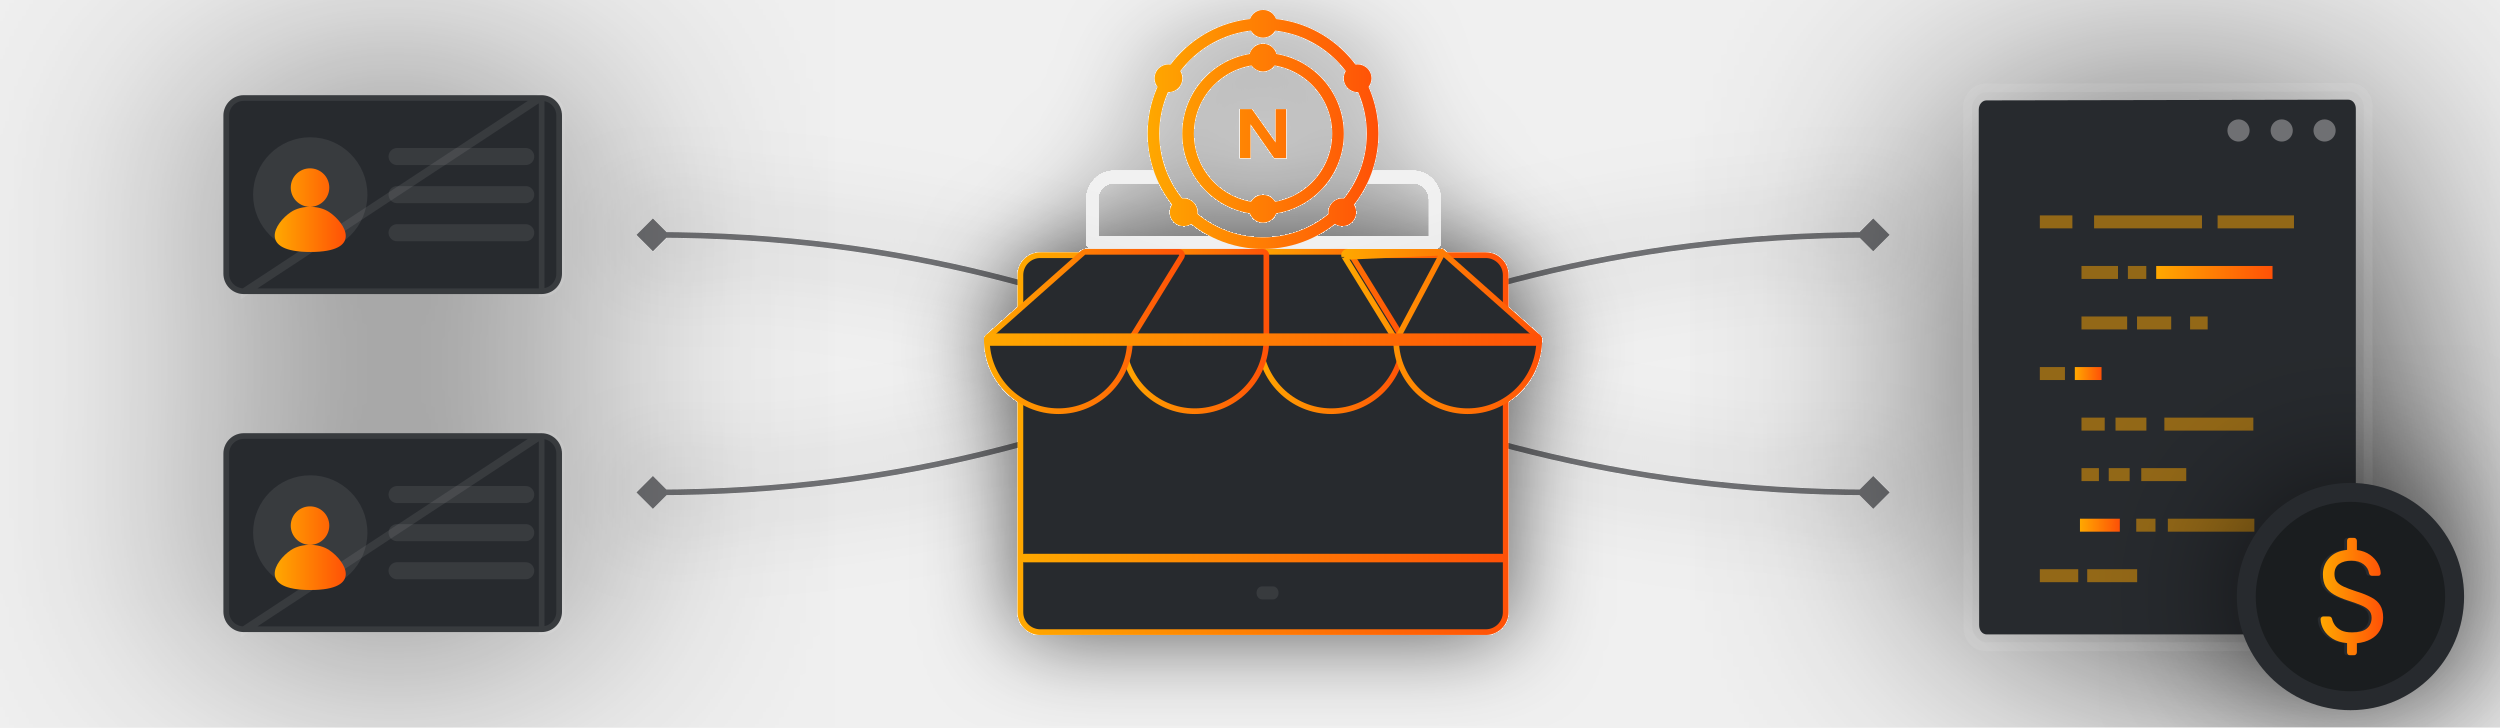
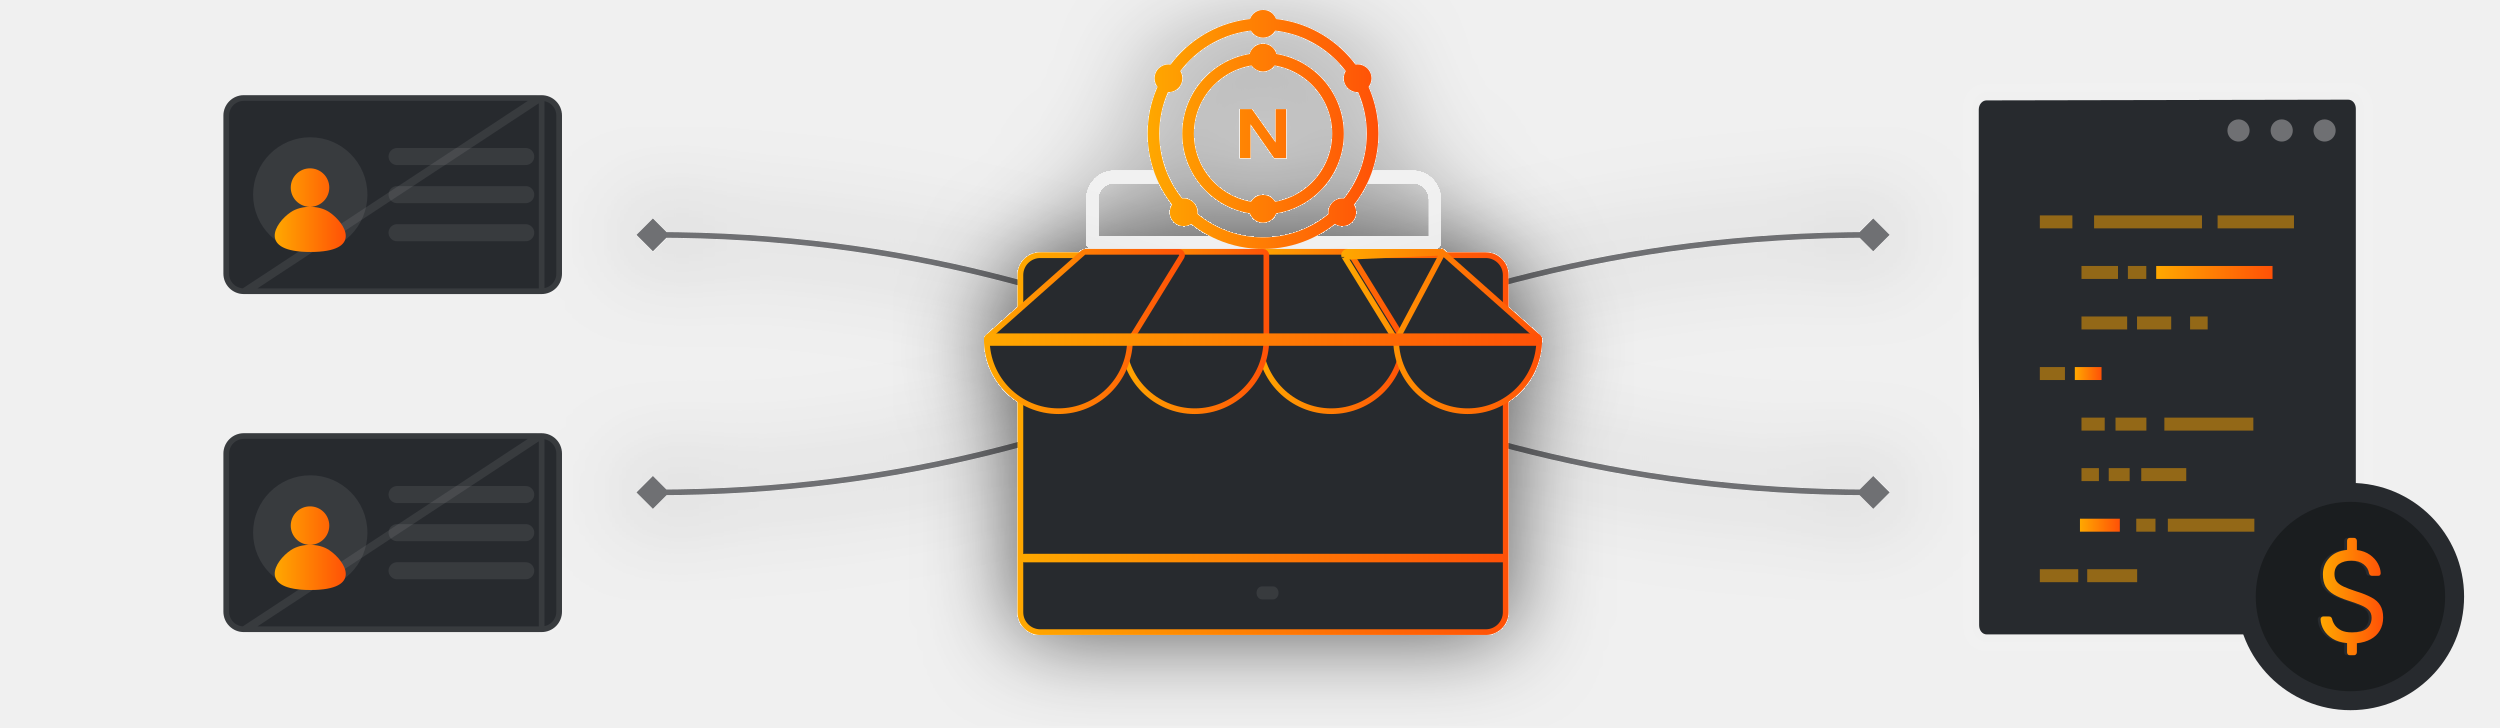
<svg xmlns="http://www.w3.org/2000/svg" width="440" height="128" viewBox="0 0 440 128" fill="none">
  <g clip-path="url(#clip0_1_72)">
    <g filter="url(#filter0_d_1_72)">
      <path d="M112.024 86.667L114.911 89.553L117.798 86.667L114.911 83.78L112.024 86.667ZM332.575 41.334L329.688 38.447L326.801 41.334L329.688 44.221L332.575 41.334ZM114.911 87.167C160.999 87.167 191.503 75.805 222.075 64.469C252.632 53.139 283.26 41.834 329.688 41.834V40.834C283.07 40.834 252.301 52.195 221.728 63.532C191.169 74.862 160.808 86.167 114.911 86.167V87.167Z" fill="#6F7073" />
    </g>
-     <g filter="url(#filter1_d_1_72)">
+     <g filter="url(#nitronFilter2)">
      <path d="M112.024 41.334L114.911 38.447L117.798 41.334L114.911 44.221L112.024 41.334ZM332.575 86.666L329.688 89.553L326.801 86.666L329.688 83.78L332.575 86.666ZM114.911 40.834C160.999 40.834 191.503 52.196 222.075 63.531C252.632 74.861 283.26 86.166 329.688 86.166V87.166C283.07 87.166 252.301 75.805 221.728 64.469C191.169 53.138 160.808 41.834 114.911 41.834V40.834Z" fill="#6F7073" />
    </g>
-     <g filter="url(#filter2_d_1_72)">
+     <g filter="url(#nitronFilter1)">
      <path d="M348.327 73.755V110.053C348.327 110.952 348.905 111.659 349.676 111.659H413.276C413.982 111.659 414.625 110.952 414.625 110.053V19.147C414.625 18.248 414.046 17.541 413.276 17.541L349.611 17.67C348.905 17.67 348.262 18.376 348.262 19.276V59.171C348.262 64.082 348.327 69.899 348.327 73.755Z" fill="#272A2E" />
      <path d="M413.621 14.601L349.461 14.731C347.324 14.731 345.511 16.609 345.511 18.941V82.691C345.511 83.403 345.558 83.986 346.27 83.986C346.982 83.986 347.072 83.403 347.072 82.691V18.876C347.072 17.953 348.044 16.227 349.461 16.227L413.621 16.098C415.089 16.098 416.01 17.84 416.01 18.747V110.392C416.01 111.633 414.571 113.04 413.621 113.04H349.525C348.537 113.04 347.136 111.741 347.136 110.392V73.798C347.136 73.086 347.062 72.503 346.35 72.503C345.59 72.503 345.576 73.086 345.576 73.798V110.392C345.576 112.723 347.324 114.601 349.525 114.601H413.621C415.757 114.601 417.57 112.723 417.57 110.392V85.91V18.811C417.57 16.48 415.822 14.601 413.621 14.601Z" fill="white" fill-opacity="0.08" />
      <path d="M392.028 22.94C392.023 23.327 392.133 23.706 392.344 24.03C392.556 24.354 392.859 24.608 393.215 24.759C393.571 24.911 393.964 24.953 394.344 24.88C394.723 24.808 395.073 24.624 395.348 24.352C395.624 24.08 395.812 23.733 395.889 23.354C395.966 22.975 395.929 22.581 395.782 22.224C395.635 21.866 395.385 21.56 395.064 21.344C394.743 21.129 394.365 21.014 393.978 21.014C393.464 21.012 392.971 21.213 392.605 21.574C392.239 21.935 392.032 22.426 392.028 22.94V22.94Z" fill="#6F7073" />
      <path d="M399.631 22.94C399.626 23.327 399.737 23.707 399.949 24.031C400.16 24.355 400.464 24.609 400.82 24.76C401.177 24.911 401.57 24.953 401.95 24.88C402.33 24.806 402.68 24.622 402.955 24.349C403.23 24.077 403.417 23.728 403.494 23.349C403.57 22.969 403.532 22.576 403.384 22.218C403.236 21.86 402.984 21.555 402.662 21.34C402.34 21.126 401.961 21.012 401.574 21.014C401.061 21.014 400.57 21.216 400.206 21.577C399.842 21.938 399.636 22.428 399.631 22.94V22.94Z" fill="#6F7073" />
      <path d="M407.175 22.94C407.17 23.327 407.28 23.706 407.492 24.03C407.703 24.354 408.006 24.608 408.362 24.759C408.718 24.911 409.111 24.953 409.491 24.88C409.871 24.808 410.221 24.624 410.496 24.352C410.771 24.08 410.959 23.733 411.036 23.354C411.114 22.975 411.077 22.581 410.93 22.224C410.783 21.866 410.533 21.56 410.212 21.344C409.89 21.129 409.512 21.014 409.125 21.014C408.612 21.012 408.118 21.213 407.752 21.574C407.387 21.935 407.179 22.426 407.175 22.94V22.94Z" fill="#6F7073" />
      <path d="M387.547 37.91H368.56V40.192H387.547V37.91Z" fill="#FFA600" fill-opacity="0.5" />
      <path d="M403.74 37.91H390.297V40.192H403.74V37.91Z" fill="#FFA600" fill-opacity="0.5" />
      <path d="M364.74 37.91H359.01V40.192H364.74V37.91Z" fill="#FFA600" fill-opacity="0.5" />
      <path d="M377.746 46.812H374.509V49.094H377.746V46.812Z" fill="#FFA600" fill-opacity="0.5" />
      <path d="M399.966 46.812H379.489V49.094H399.966V46.812Z" fill="url(#paint0_linear_1_72)" />
      <path d="M372.768 46.812H366.342V49.094H372.768V46.812Z" fill="#FFA600" fill-opacity="0.5" />
      <path d="M382.132 55.701H376.118V57.983H382.132V55.701Z" fill="#FFA600" fill-opacity="0.5" />
      <path d="M388.548 55.701H385.456V57.983H388.548V55.701Z" fill="#FFA600" fill-opacity="0.5" />
      <path d="M374.379 55.701H366.342V57.983H374.379V55.701Z" fill="#FFA600" fill-opacity="0.5" />
      <path d="M369.871 64.602H365.169V66.884H369.871V64.602Z" fill="url(#paint1_linear_1_72)" />
      <path d="M363.429 64.602H359.01V66.884H363.429V64.602Z" fill="#FFA600" fill-opacity="0.5" />
      <path d="M377.763 73.503H372.332V75.785H377.763V73.503Z" fill="#FFA600" fill-opacity="0.5" />
      <path d="M396.588 73.503H380.928V75.785H396.588V73.503Z" fill="#FFA600" fill-opacity="0.5" />
      <path d="M370.429 73.503H366.342V75.785H370.429V73.503Z" fill="#FFA600" fill-opacity="0.5" />
      <path d="M374.819 82.391H371.137V84.673H374.819V82.391Z" fill="#FFA600" fill-opacity="0.5" />
      <path d="M384.778 82.391H376.862V84.673H384.778V82.391Z" fill="#FFA600" fill-opacity="0.5" />
      <path d="M369.409 82.391H366.342V84.673H369.409V82.391Z" fill="#FFA600" fill-opacity="0.5" />
      <path d="M379.364 91.292H375.981V93.575H379.364V91.292Z" fill="#FFA600" fill-opacity="0.5" />
      <path d="M396.765 91.292H381.541V93.575H396.765V91.292Z" fill="#FFA600" fill-opacity="0.5" />
      <path d="M373.09 91.292H366.073V93.575H373.09V91.292Z" fill="url(#paint2_linear_1_72)" />
      <path d="M376.139 100.181H367.35V102.463H376.139V100.181Z" fill="#FFA600" fill-opacity="0.5" />
      <path d="M365.768 100.181H359.01V102.463H365.768V100.181Z" fill="#FFA600" fill-opacity="0.5" />
-       <g filter="url(#filter3_d_1_72)">
+       <g filter="url(#nitronFilter3)">
        <circle cx="413.68" cy="104.993" r="20" fill="#272A2E" />
        <circle cx="413.677" cy="104.992" r="16.667" fill="#1A1D1F" />
        <path d="M413.063 115.319C412.912 115.319 412.796 115.266 412.713 115.159C412.631 115.067 412.59 114.944 412.59 114.791V113.185C411.59 113.093 410.747 112.841 410.062 112.428C409.377 111.999 408.856 111.487 408.5 110.89C408.144 110.293 407.952 109.658 407.925 108.985C407.925 108.863 407.966 108.756 408.048 108.664C408.144 108.557 408.254 108.503 408.377 108.503H409.446C409.596 108.503 409.713 108.549 409.795 108.641C409.877 108.733 409.932 108.84 409.959 108.962C410.042 109.329 410.213 109.697 410.473 110.064C410.734 110.416 411.103 110.714 411.583 110.959C412.076 111.188 412.707 111.303 413.474 111.303C414.652 111.303 415.515 111.073 416.063 110.615C416.625 110.14 416.906 109.513 416.906 108.733C416.906 108.197 416.755 107.769 416.454 107.447C416.166 107.111 415.721 106.813 415.118 106.552C414.515 106.292 413.734 106.009 412.775 105.703C411.775 105.382 410.946 105.03 410.288 104.648C409.631 104.265 409.137 103.791 408.809 103.225C408.493 102.659 408.336 101.94 408.336 101.067C408.336 99.951 408.706 98.994 409.446 98.199C410.185 97.388 411.234 96.914 412.59 96.776V95.192C412.59 95.039 412.631 94.917 412.713 94.825C412.796 94.718 412.912 94.665 413.063 94.665H413.844C413.981 94.665 414.09 94.718 414.173 94.825C414.268 94.917 414.316 95.039 414.316 95.192V96.799C415.234 96.921 416.002 97.204 416.618 97.648C417.235 98.092 417.701 98.604 418.016 99.186C418.331 99.767 418.495 100.333 418.509 100.884C418.509 100.991 418.475 101.098 418.406 101.205C418.338 101.297 418.228 101.343 418.077 101.343H416.988C416.892 101.343 416.789 101.312 416.68 101.251C416.584 101.19 416.509 101.075 416.454 100.907C416.372 100.28 416.056 99.752 415.508 99.323C414.96 98.895 414.248 98.681 413.371 98.681C412.48 98.681 411.754 98.872 411.193 99.254C410.644 99.637 410.37 100.234 410.37 101.045C410.37 101.565 410.501 102.001 410.761 102.353C411.021 102.689 411.432 102.988 411.994 103.248C412.556 103.508 413.289 103.783 414.193 104.074C415.289 104.41 416.187 104.77 416.885 105.153C417.584 105.52 418.098 105.986 418.427 106.552C418.769 107.103 418.941 107.815 418.941 108.687C418.941 109.544 418.749 110.301 418.365 110.959C417.995 111.601 417.461 112.114 416.762 112.496C416.077 112.879 415.262 113.116 414.316 113.208V114.791C414.316 114.944 414.268 115.067 414.173 115.159C414.09 115.266 413.981 115.319 413.844 115.319H413.063Z" fill="#272A2E" />
        <path d="M413.557 115.319C413.406 115.319 413.29 115.266 413.208 115.159C413.125 115.067 413.084 114.944 413.084 114.791V113.185C412.084 113.093 411.241 112.841 410.556 112.428C409.871 111.999 409.351 111.487 408.994 110.89C408.638 110.293 408.446 109.658 408.419 108.985C408.419 108.863 408.46 108.756 408.542 108.664C408.638 108.557 408.748 108.503 408.871 108.503H409.94C410.09 108.503 410.207 108.549 410.289 108.641C410.371 108.733 410.426 108.84 410.454 108.962C410.536 109.329 410.707 109.697 410.967 110.064C411.228 110.416 411.598 110.714 412.077 110.959C412.57 111.188 413.201 111.303 413.968 111.303C415.146 111.303 416.009 111.073 416.557 110.615C417.119 110.14 417.4 109.513 417.4 108.733C417.4 108.197 417.249 107.769 416.948 107.447C416.66 107.111 416.215 106.813 415.612 106.552C415.009 106.292 414.228 106.009 413.269 105.703C412.269 105.382 411.44 105.03 410.782 104.648C410.125 104.265 409.631 103.791 409.303 103.225C408.988 102.659 408.83 101.94 408.83 101.067C408.83 99.951 409.2 98.994 409.94 98.199C410.68 97.388 411.728 96.914 413.084 96.776V95.192C413.084 95.039 413.125 94.917 413.208 94.825C413.29 94.718 413.406 94.665 413.557 94.665H414.338C414.475 94.665 414.584 94.718 414.667 94.825C414.763 94.917 414.811 95.039 414.811 95.192V96.799C415.729 96.921 416.496 97.204 417.112 97.648C417.729 98.092 418.195 98.604 418.51 99.186C418.825 99.767 418.989 100.333 419.003 100.884C419.003 100.991 418.969 101.098 418.9 101.205C418.832 101.297 418.722 101.343 418.572 101.343H417.482C417.386 101.343 417.284 101.312 417.174 101.251C417.078 101.19 417.003 101.075 416.948 100.907C416.866 100.28 416.551 99.752 416.003 99.323C415.455 98.895 414.742 98.681 413.865 98.681C412.975 98.681 412.248 98.872 411.687 99.254C411.139 99.637 410.865 100.234 410.865 101.045C410.865 101.565 410.995 102.001 411.255 102.353C411.515 102.689 411.926 102.988 412.488 103.248C413.05 103.508 413.783 103.783 414.687 104.074C415.783 104.41 416.681 104.77 417.38 105.153C418.078 105.52 418.592 105.986 418.921 106.552C419.263 107.103 419.435 107.815 419.435 108.687C419.435 109.544 419.243 110.301 418.859 110.959C418.489 111.601 417.955 112.114 417.256 112.496C416.571 112.879 415.756 113.116 414.811 113.208V114.791C414.811 114.944 414.763 115.067 414.667 115.159C414.584 115.266 414.475 115.319 414.338 115.319H413.557Z" fill="url(#paint3_linear_1_72)" />
      </g>
    </g>
    <g filter="url(#filter4_d_1_72)">
      <rect x="179.592" y="44.916" width="85.411" height="66.338" rx="3.5" fill="#272A2E" stroke="url(#paint4_linear_1_72)" />
      <path d="M180.311 98.223L264.438 98.223" stroke="url(#paint5_linear_1_72)" stroke-width="1.5" stroke-linecap="round" />
      <path d="M224.063 105.491H222.113C221.583 105.491 221.153 104.98 221.153 104.349C221.153 103.717 221.583 103.207 222.113 103.207H224.063C224.594 103.207 225.023 103.717 225.023 104.349C225.023 104.98 224.594 105.491 224.063 105.491Z" fill="white" fill-opacity="0.08" />
      <path d="M234.313 72.371C227.366 72.371 221.715 66.72 221.715 59.774V44.908C221.715 44.582 221.98 44.317 222.306 44.317H237.163C237.367 44.317 237.558 44.423 237.667 44.599C237.667 44.599 237.667 44.599 237.667 44.599L246.823 59.462C246.823 59.463 246.823 59.463 246.823 59.463C246.88 59.557 246.911 59.665 246.911 59.774C246.911 66.72 241.259 72.371 234.313 72.371Z" fill="#272A2E" stroke="url(#paint6_linear_1_72)" />
      <path d="M245.711 59.942L245.714 60.077C245.875 66.884 251.463 72.372 258.308 72.372C265.254 72.372 270.906 66.72 270.906 59.774C270.906 59.603 270.833 59.444 270.709 59.335L270.706 59.333L253.947 44.468L245.711 59.942ZM245.711 59.942L245.64 59.827M245.711 59.942L245.64 59.827M245.64 59.827L236.643 45.221M245.64 59.827L236.643 45.221M236.643 45.221C236.643 45.221 236.643 45.22 236.642 45.22M236.643 45.221L236.642 45.22M236.642 45.22C236.53 45.036 236.526 44.807 236.63 44.621C236.734 44.434 236.932 44.318 237.146 44.318H253.555C253.698 44.318 253.838 44.371 253.947 44.467L236.642 45.22Z" fill="#272A2E" stroke="url(#paint7_linear_1_72)" />
      <path d="M197.77 59.465L197.77 59.464L206.926 44.599C207.034 44.424 207.225 44.317 207.431 44.317H222.287C222.613 44.317 222.879 44.582 222.879 44.909V59.774C222.879 66.72 217.227 72.372 210.281 72.372C203.334 72.372 197.683 66.72 197.683 59.774C197.683 59.663 197.713 59.556 197.77 59.465Z" fill="#272A2E" stroke="url(#paint8_linear_1_72)" />
      <path d="M190.642 44.466L190.643 44.465C190.75 44.37 190.889 44.317 191.035 44.317H207.444C207.657 44.317 207.855 44.433 207.96 44.62C208.064 44.806 208.06 45.036 207.948 45.218C207.948 45.219 207.947 45.219 207.947 45.219L198.95 59.826L198.879 59.941L198.875 60.076C198.714 66.884 193.126 72.371 186.281 72.371C179.334 72.371 173.683 66.72 173.683 59.774C173.683 59.604 173.756 59.443 173.881 59.331C173.881 59.331 173.881 59.331 173.881 59.331L190.642 44.466Z" fill="#272A2E" stroke="url(#paint9_linear_1_72)" />
      <path d="M270.326 60.866H174.274C173.672 60.866 173.183 60.377 173.183 59.775C173.183 59.172 173.672 58.683 174.274 58.683H270.326C270.929 58.683 271.417 59.172 271.417 59.775C271.417 60.377 270.929 60.866 270.326 60.866Z" fill="url(#paint10_linear_1_72)" />
      <path fill-rule="evenodd" clip-rule="evenodd" d="M203.287 30.044L196.07 30.044C193.37 30.044 191.173 32.328 191.173 35.135V42.73C191.173 43.332 191.643 43.821 192.223 43.821H222.083C218.908 43.775 215.912 42.993 213.256 41.638H193.273V35.135C193.273 33.531 194.528 32.227 196.07 32.227H204.157C203.826 31.521 203.535 30.792 203.287 30.044ZM231.51 41.638H251.496V35.135C251.496 33.531 250.242 32.227 248.699 32.227H240.61C240.94 31.521 241.231 30.792 241.479 30.044L248.699 30.044C251.399 30.044 253.596 32.328 253.596 35.135V42.73C253.596 43.332 253.126 43.821 252.546 43.821H222.684C225.858 43.775 228.855 42.993 231.51 41.638Z" fill="white" fill-opacity="0.08" />
      <path d="M224.732 36.742C224.732 38.087 223.641 39.177 222.296 39.177C220.95 39.177 219.86 38.087 219.86 36.742C219.86 35.397 220.95 34.306 222.296 34.306C223.641 34.306 224.732 35.397 224.732 36.742Z" fill="url(#paint11_linear_1_72)" />
      <path d="M224.731 10.143C224.731 11.488 223.641 12.578 222.295 12.578C220.95 12.578 219.859 11.488 219.859 10.143C219.859 8.798 220.95 7.707 222.295 7.707C223.641 7.707 224.731 8.798 224.731 10.143Z" fill="url(#paint12_linear_1_72)" />
      <path d="M224.732 4.189C224.732 5.534 223.642 6.625 222.296 6.625C220.951 6.625 219.86 5.534 219.86 4.189C219.86 2.844 220.951 1.754 222.296 1.754C223.642 1.754 224.732 2.844 224.732 4.189Z" fill="url(#paint13_linear_1_72)" />
      <path d="M208.086 13.78C208.086 15.126 206.995 16.216 205.65 16.216C204.305 16.216 203.214 15.126 203.214 13.78C203.214 12.435 204.305 11.345 205.65 11.345C206.995 11.345 208.086 12.435 208.086 13.78Z" fill="url(#paint14_linear_1_72)" />
      <path d="M238.942 16.216C237.596 16.216 236.506 15.126 236.506 13.78C236.506 12.435 237.596 11.345 238.942 11.345C240.287 11.345 241.378 12.435 241.378 13.78C241.378 15.126 240.287 16.216 238.942 16.216Z" fill="url(#paint15_linear_1_72)" />
      <path d="M210.757 37.358C210.757 38.703 209.667 39.794 208.321 39.794C206.976 39.794 205.885 38.703 205.885 37.358C205.885 36.013 206.976 34.923 208.321 34.923C209.667 34.923 210.757 36.013 210.757 37.358Z" fill="url(#paint16_linear_1_72)" />
      <path d="M236.244 39.794C234.899 39.794 233.808 38.703 233.808 37.358C233.808 36.013 234.899 34.923 236.244 34.923C237.59 34.923 238.68 36.013 238.68 37.358C238.68 38.703 237.59 39.794 236.244 39.794Z" fill="url(#paint17_linear_1_72)" />
      <path fill-rule="evenodd" clip-rule="evenodd" d="M222.296 35.699C229.023 35.699 234.476 30.247 234.476 23.522C234.476 16.797 229.023 11.345 222.296 11.345C215.569 11.345 210.116 16.797 210.116 23.522C210.116 30.247 215.569 35.699 222.296 35.699ZM222.296 37.729C230.144 37.729 236.506 31.368 236.506 23.522C236.506 15.676 230.144 9.316 222.296 9.316C214.448 9.316 208.086 15.676 208.086 23.522C208.086 31.368 214.448 37.729 222.296 37.729Z" fill="url(#paint18_linear_1_72)" />
      <path fill-rule="evenodd" clip-rule="evenodd" d="M222.296 41.788C232.386 41.788 240.566 33.61 240.566 23.522C240.566 13.434 232.386 5.256 222.296 5.256C212.206 5.256 204.026 13.434 204.026 23.522C204.026 33.61 212.206 41.788 222.296 41.788ZM222.296 43.818C233.507 43.818 242.596 34.731 242.596 23.522C242.596 12.313 233.507 3.227 222.296 3.227C211.084 3.227 201.996 12.313 201.996 23.522C201.996 34.731 211.084 43.818 222.296 43.818Z" fill="url(#paint19_linear_1_72)" />
      <path d="M218.236 19.211H220.336L224.509 25.097V19.211H226.356V27.834H224.256L220.083 21.855V27.834H218.236V19.211Z" fill="url(#paint20_linear_1_72)" />
    </g>
    <g filter="url(#filter5_d_1_72)">
      <path d="M95.331 51.754H42.879C41.933 51.747 41.028 51.366 40.361 50.694C39.694 50.022 39.32 49.114 39.32 48.167V20.334C39.322 19.388 39.697 18.482 40.364 17.812C41.03 17.141 41.934 16.761 42.879 16.754H95.331C96.281 16.756 97.192 17.134 97.863 17.807C98.534 18.479 98.911 19.391 98.911 20.341V48.167C98.911 49.117 98.534 50.029 97.863 50.701C97.192 51.373 96.281 51.752 95.331 51.754Z" fill="#272A2E" />
      <path d="M42.881 51.254L95.33 51.254L95.331 51.254M42.881 51.254L95.331 16.754C96.281 16.756 97.192 17.134 97.863 17.807C98.534 18.479 98.911 19.391 98.911 20.341V48.167C98.911 49.117 98.534 50.029 97.863 50.701C97.192 51.373 96.281 51.752 95.331 51.754V51.254M42.881 51.254C42.068 51.247 41.289 50.919 40.716 50.342C40.142 49.764 39.82 48.982 39.82 48.167V20.334C39.822 19.521 40.145 18.741 40.718 18.164C41.291 17.588 42.069 17.261 42.881 17.254H95.331M42.881 51.254C42.882 51.254 42.883 51.254 42.883 51.254L42.879 51.754L95.331 17.254M95.331 51.254C96.149 51.252 96.932 50.926 97.509 50.348C98.087 49.769 98.411 48.985 98.411 48.167V20.341C98.411 19.523 98.087 18.739 97.509 18.16C96.932 17.582 96.148 17.256 95.331 17.254M95.331 51.254L95.331 17.254" stroke="white" stroke-opacity="0.08" />
      <path d="M69.885 27.549H92.526" stroke="white" stroke-opacity="0.08" stroke-width="3" stroke-linecap="round" />
      <path d="M69.885 34.254H92.526" stroke="white" stroke-opacity="0.08" stroke-width="3" stroke-linecap="round" />
      <path d="M69.885 40.959H92.526" stroke="white" stroke-opacity="0.08" stroke-width="3" stroke-linecap="round" />
      <path d="M54.604 44.347C60.16 44.347 64.663 39.828 64.663 34.253C64.663 28.679 60.16 24.16 54.604 24.16C49.049 24.16 44.546 28.679 44.546 34.253C44.546 39.828 49.049 44.347 54.604 44.347Z" fill="white" fill-opacity="0.08" />
      <path fill-rule="evenodd" clip-rule="evenodd" d="M52.121 35.368C52.731 35.999 53.562 36.368 54.439 36.398C54.521 36.387 54.604 36.387 54.687 36.398C55.575 36.367 56.415 35.988 57.026 35.343C57.638 34.699 57.971 33.839 57.955 32.951C57.938 32.063 57.574 31.216 56.939 30.595C56.305 29.973 55.451 29.625 54.563 29.627C52.681 29.627 51.172 31.146 51.172 33.017C51.171 33.895 51.512 34.737 52.121 35.368ZM57.937 37.324C56.092 36.089 53.053 36.089 51.194 37.324C48.292 39.277 45.369 44.348 54.647 44.348C63.926 44.348 60.827 39.257 57.937 37.324Z" fill="url(#paint21_linear_1_72)" />
      <path d="M95.331 111.246H42.879C41.933 111.239 41.028 110.858 40.361 110.186C39.694 109.514 39.32 108.606 39.32 107.66V79.826C39.322 78.881 39.697 77.975 40.364 77.304C41.03 76.634 41.934 76.254 42.879 76.246H95.331C96.281 76.248 97.192 76.627 97.863 77.299C98.534 77.972 98.911 78.883 98.911 79.833V107.66C98.911 108.61 98.534 109.521 97.863 110.194C97.192 110.866 96.281 111.245 95.331 111.246Z" fill="#272A2E" />
      <path d="M42.881 110.746L95.33 110.746L95.331 110.746M42.881 110.746L95.331 76.246C96.281 76.248 97.192 76.627 97.863 77.299C98.534 77.972 98.911 78.883 98.911 79.833V107.66C98.911 108.61 98.534 109.521 97.863 110.194C97.192 110.866 96.281 111.245 95.331 111.246V110.746M42.881 110.746C42.068 110.74 41.289 110.412 40.716 109.834C40.142 109.256 39.82 108.474 39.82 107.66V79.827C39.822 79.013 40.145 78.234 40.718 77.657C41.291 77.08 42.069 76.753 42.881 76.746H95.331M42.881 110.746C42.882 110.746 42.883 110.746 42.883 110.746L42.879 111.246L95.331 76.746M95.331 110.746C96.149 110.745 96.932 110.419 97.509 109.84C98.087 109.262 98.411 108.477 98.411 107.66V79.833C98.411 79.015 98.087 78.231 97.509 77.653C96.932 77.074 96.148 76.748 95.331 76.746M95.331 110.746L95.331 76.746" stroke="white" stroke-opacity="0.08" />
      <path d="M69.885 87.041H92.526" stroke="white" stroke-opacity="0.08" stroke-width="3" stroke-linecap="round" />
      <path d="M69.885 93.746H92.526" stroke="white" stroke-opacity="0.08" stroke-width="3" stroke-linecap="round" />
      <path d="M69.885 100.451H92.526" stroke="white" stroke-opacity="0.08" stroke-width="3" stroke-linecap="round" />
      <path d="M54.604 103.839C60.16 103.839 64.663 99.32 64.663 93.746C64.663 88.171 60.16 83.652 54.604 83.652C49.049 83.652 44.546 88.171 44.546 93.746C44.546 99.32 49.049 103.839 54.604 103.839Z" fill="white" fill-opacity="0.08" />
      <path fill-rule="evenodd" clip-rule="evenodd" d="M52.121 94.861C52.731 95.492 53.562 95.861 54.439 95.89C54.521 95.88 54.604 95.88 54.687 95.89C55.575 95.859 56.415 95.481 57.026 94.836C57.638 94.191 57.971 93.332 57.955 92.444C57.938 91.555 57.574 90.709 56.939 90.087C56.305 89.465 55.451 89.117 54.563 89.119C52.681 89.119 51.172 90.639 51.172 92.51C51.171 93.387 51.512 94.23 52.121 94.861ZM57.937 96.816C56.092 95.581 53.053 95.581 51.194 96.816C48.292 98.769 45.369 103.84 54.647 103.84C63.926 103.84 60.827 98.749 57.937 96.816Z" fill="url(#paint22_linear_1_72)" />
    </g>
  </g>
  <defs>
    <filter id="filter0_d_1_72" x="96.024" y="22.447" width="252.551" height="83.106" filterUnits="userSpaceOnUse" color-interpolation-filters="sRGB">
      <feFlood flood-opacity="0" result="BackgroundImageFix" />
      <feColorMatrix in="SourceAlpha" type="matrix" values="0 0 0 0 0 0 0 0 0 0 0 0 0 0 0 0 0 0 127 0" result="hardAlpha" />
      <feOffset />
      <feGaussianBlur stdDeviation="8" />
      <feComposite in2="hardAlpha" operator="out" />
      <feColorMatrix type="matrix" values="0 0 0 0 0 0 0 0 0 0 0 0 0 0 0 0 0 0 0.64 0" />
      <feBlend mode="normal" in2="BackgroundImageFix" result="effect1_dropShadow_1_72" />
      <feBlend mode="normal" in="SourceGraphic" in2="effect1_dropShadow_1_72" result="shape" />
    </filter>
-     <filter id="filter1_d_1_72" x="96.024" y="22.447" width="252.551" height="83.106" filterUnits="userSpaceOnUse" color-interpolation-filters="sRGB">
+     <filter id="nitronFilter2" x="96.024" y="22.447" width="252.551" height="83.106" filterUnits="userSpaceOnUse" color-interpolation-filters="sRGB">
      <feFlood flood-opacity="0" result="BackgroundImageFix" />
      <feColorMatrix in="SourceAlpha" type="matrix" values="0 0 0 0 0 0 0 0 0 0 0 0 0 0 0 0 0 0 127 0" result="hardAlpha" />
      <feOffset />
      <feGaussianBlur stdDeviation="8" />
      <feComposite in2="hardAlpha" operator="out" />
-       <feColorMatrix type="matrix" values="0 0 0 0 0 0 0 0 0 0 0 0 0 0 0 0 0 0 0.64 0" />
-       <feBlend mode="normal" in2="BackgroundImageFix" result="effect1_dropShadow_1_72" />
-       <feBlend mode="normal" in="SourceGraphic" in2="effect1_dropShadow_1_72" result="shape" />
-     </filter>
-     <filter id="filter2_d_1_72" x="297.511" y="-33.398" width="184.168" height="206.391" filterUnits="userSpaceOnUse" color-interpolation-filters="sRGB">
-       <feFlood flood-opacity="0" result="BackgroundImageFix" />
-       <feColorMatrix in="SourceAlpha" type="matrix" values="0 0 0 0 0 0 0 0 0 0 0 0 0 0 0 0 0 0 127 0" result="hardAlpha" />
-       <feOffset />
-       <feGaussianBlur stdDeviation="24" />
-       <feColorMatrix type="matrix" values="0 0 0 0 0 0 0 0 0 0 0 0 0 0 0 0 0 0 0.64 0" />
-       <feBlend mode="normal" in2="BackgroundImageFix" result="effect1_dropShadow_1_72" />
-       <feBlend mode="normal" in="SourceGraphic" in2="effect1_dropShadow_1_72" result="shape" />
-     </filter>
-     <filter id="filter3_d_1_72" x="369.564" y="60.877" width="88.231" height="88.231" filterUnits="userSpaceOnUse" color-interpolation-filters="sRGB">
-       <feFlood flood-opacity="0" result="BackgroundImageFix" />
-       <feColorMatrix in="SourceAlpha" type="matrix" values="0 0 0 0 0 0 0 0 0 0 0 0 0 0 0 0 0 0 127 0" result="hardAlpha" />
-       <feOffset />
-       <feGaussianBlur stdDeviation="12.058" />
      <feColorMatrix type="matrix" values="0 0 0 0 0 0 0 0 0 0 0 0 0 0 0 0 0 0 0.64 0" />
      <feBlend mode="normal" in2="BackgroundImageFix" result="effect1_dropShadow_1_72" />
      <feBlend mode="normal" in="SourceGraphic" in2="effect1_dropShadow_1_72" result="shape" />
    </filter>
    <filter id="filter4_d_1_72" x="157.183" y="-14.246" width="130.235" height="142" filterUnits="userSpaceOnUse" color-interpolation-filters="sRGB">
      <feFlood flood-opacity="0" result="BackgroundImageFix" />
      <feColorMatrix in="SourceAlpha" type="matrix" values="0 0 0 0 0 0 0 0 0 0 0 0 0 0 0 0 0 0 127 0" result="hardAlpha" />
      <feOffset />
      <feGaussianBlur stdDeviation="8" />
      <feComposite in2="hardAlpha" operator="out" />
      <feColorMatrix type="matrix" values="0 0 0 0 0 0 0 0 0 0 0 0 0 0 0 0 0 0 0.64 0" />
      <feBlend mode="normal" in2="BackgroundImageFix" result="effect1_dropShadow_1_72" />
      <feBlend mode="normal" in="SourceGraphic" in2="effect1_dropShadow_1_72" result="shape" />
    </filter>
-     <filter id="filter5_d_1_72" x="-8.68" y="-31.246" width="155.591" height="190.492" filterUnits="userSpaceOnUse" color-interpolation-filters="sRGB">
-       <feFlood flood-opacity="0" result="BackgroundImageFix" />
-       <feColorMatrix in="SourceAlpha" type="matrix" values="0 0 0 0 0 0 0 0 0 0 0 0 0 0 0 0 0 0 127 0" result="hardAlpha" />
-       <feOffset />
-       <feGaussianBlur stdDeviation="24" />
-       <feColorMatrix type="matrix" values="0 0 0 0 0 0 0 0 0 0 0 0 0 0 0 0 0 0 0.64 0" />
-       <feBlend mode="normal" in2="BackgroundImageFix" result="effect1_dropShadow_1_72" />
-       <feBlend mode="normal" in="SourceGraphic" in2="effect1_dropShadow_1_72" result="shape" />
-     </filter>
    <linearGradient id="paint0_linear_1_72" x1="379.489" y1="47.953" x2="399.966" y2="47.953" gradientUnits="userSpaceOnUse">
      <stop stop-color="#FFA800" />
      <stop offset="1" stop-color="#FF5107" />
    </linearGradient>
    <linearGradient id="paint1_linear_1_72" x1="365.169" y1="65.743" x2="369.871" y2="65.743" gradientUnits="userSpaceOnUse">
      <stop stop-color="#FFA800" />
      <stop offset="1" stop-color="#FF5107" />
    </linearGradient>
    <linearGradient id="paint2_linear_1_72" x1="366.073" y1="92.434" x2="373.09" y2="92.434" gradientUnits="userSpaceOnUse">
      <stop stop-color="#FFA800" />
      <stop offset="1" stop-color="#FF5107" />
    </linearGradient>
    <linearGradient id="paint3_linear_1_72" x1="408.419" y1="104.992" x2="419.435" y2="104.992" gradientUnits="userSpaceOnUse">
      <stop stop-color="#FFA800" />
      <stop offset="1" stop-color="#FF5107" />
    </linearGradient>
    <linearGradient id="paint4_linear_1_72" x1="179.092" y1="78.085" x2="265.503" y2="78.085" gradientUnits="userSpaceOnUse">
      <stop stop-color="#FFA800" />
      <stop offset="1" stop-color="#FF5107" />
    </linearGradient>
    <linearGradient id="paint5_linear_1_72" x1="180.311" y1="98.723" x2="264.438" y2="98.723" gradientUnits="userSpaceOnUse">
      <stop stop-color="#FFA800" />
      <stop offset="1" stop-color="#FF5107" />
    </linearGradient>
    <linearGradient id="paint6_linear_1_72" x1="221.215" y1="58.344" x2="247.411" y2="58.344" gradientUnits="userSpaceOnUse">
      <stop stop-color="#FFA800" />
      <stop offset="1" stop-color="#FF5107" />
    </linearGradient>
    <linearGradient id="paint7_linear_1_72" x1="236.055" y1="58.345" x2="271.406" y2="58.345" gradientUnits="userSpaceOnUse">
      <stop stop-color="#FFA800" />
      <stop offset="1" stop-color="#FF5107" />
    </linearGradient>
    <linearGradient id="paint8_linear_1_72" x1="197.183" y1="58.344" x2="223.379" y2="58.344" gradientUnits="userSpaceOnUse">
      <stop stop-color="#FFA800" />
      <stop offset="1" stop-color="#FF5107" />
    </linearGradient>
    <linearGradient id="paint9_linear_1_72" x1="173.183" y1="58.344" x2="208.535" y2="58.344" gradientUnits="userSpaceOnUse">
      <stop stop-color="#FFA800" />
      <stop offset="1" stop-color="#FF5107" />
    </linearGradient>
    <linearGradient id="paint10_linear_1_72" x1="173.183" y1="59.775" x2="271.417" y2="59.775" gradientUnits="userSpaceOnUse">
      <stop stop-color="#FFA800" />
      <stop offset="1" stop-color="#FF5107" />
    </linearGradient>
    <linearGradient id="paint11_linear_1_72" x1="201.996" y1="22.786" x2="242.596" y2="22.786" gradientUnits="userSpaceOnUse">
      <stop stop-color="#FFA800" />
      <stop offset="1" stop-color="#FF5107" />
    </linearGradient>
    <linearGradient id="paint12_linear_1_72" x1="201.996" y1="22.786" x2="242.596" y2="22.786" gradientUnits="userSpaceOnUse">
      <stop stop-color="#FFA800" />
      <stop offset="1" stop-color="#FF5107" />
    </linearGradient>
    <linearGradient id="paint13_linear_1_72" x1="201.996" y1="22.786" x2="242.596" y2="22.786" gradientUnits="userSpaceOnUse">
      <stop stop-color="#FFA800" />
      <stop offset="1" stop-color="#FF5107" />
    </linearGradient>
    <linearGradient id="paint14_linear_1_72" x1="201.996" y1="22.786" x2="242.596" y2="22.786" gradientUnits="userSpaceOnUse">
      <stop stop-color="#FFA800" />
      <stop offset="1" stop-color="#FF5107" />
    </linearGradient>
    <linearGradient id="paint15_linear_1_72" x1="201.996" y1="22.786" x2="242.596" y2="22.786" gradientUnits="userSpaceOnUse">
      <stop stop-color="#FFA800" />
      <stop offset="1" stop-color="#FF5107" />
    </linearGradient>
    <linearGradient id="paint16_linear_1_72" x1="201.996" y1="22.786" x2="242.596" y2="22.786" gradientUnits="userSpaceOnUse">
      <stop stop-color="#FFA800" />
      <stop offset="1" stop-color="#FF5107" />
    </linearGradient>
    <linearGradient id="paint17_linear_1_72" x1="201.996" y1="22.786" x2="242.596" y2="22.786" gradientUnits="userSpaceOnUse">
      <stop stop-color="#FFA800" />
      <stop offset="1" stop-color="#FF5107" />
    </linearGradient>
    <linearGradient id="paint18_linear_1_72" x1="201.996" y1="22.786" x2="242.596" y2="22.786" gradientUnits="userSpaceOnUse">
      <stop stop-color="#FFA800" />
      <stop offset="1" stop-color="#FF5107" />
    </linearGradient>
    <linearGradient id="paint19_linear_1_72" x1="201.996" y1="22.786" x2="242.596" y2="22.786" gradientUnits="userSpaceOnUse">
      <stop stop-color="#FFA800" />
      <stop offset="1" stop-color="#FF5107" />
    </linearGradient>
    <linearGradient id="paint20_linear_1_72" x1="201.996" y1="22.786" x2="242.596" y2="22.786" gradientUnits="userSpaceOnUse">
      <stop stop-color="#FFA800" />
      <stop offset="1" stop-color="#FF5107" />
    </linearGradient>
    <linearGradient id="paint21_linear_1_72" x1="48.351" y1="36.987" x2="60.856" y2="36.987" gradientUnits="userSpaceOnUse">
      <stop stop-color="#FFA800" />
      <stop offset="1" stop-color="#FF5107" />
    </linearGradient>
    <linearGradient id="paint22_linear_1_72" x1="48.351" y1="96.479" x2="60.856" y2="96.479" gradientUnits="userSpaceOnUse">
      <stop stop-color="#FFA800" />
      <stop offset="1" stop-color="#FF5107" />
    </linearGradient>
    <clipPath id="clip0_1_72">
      <rect width="440" height="128" fill="white" />
    </clipPath>
  </defs>
</svg>
